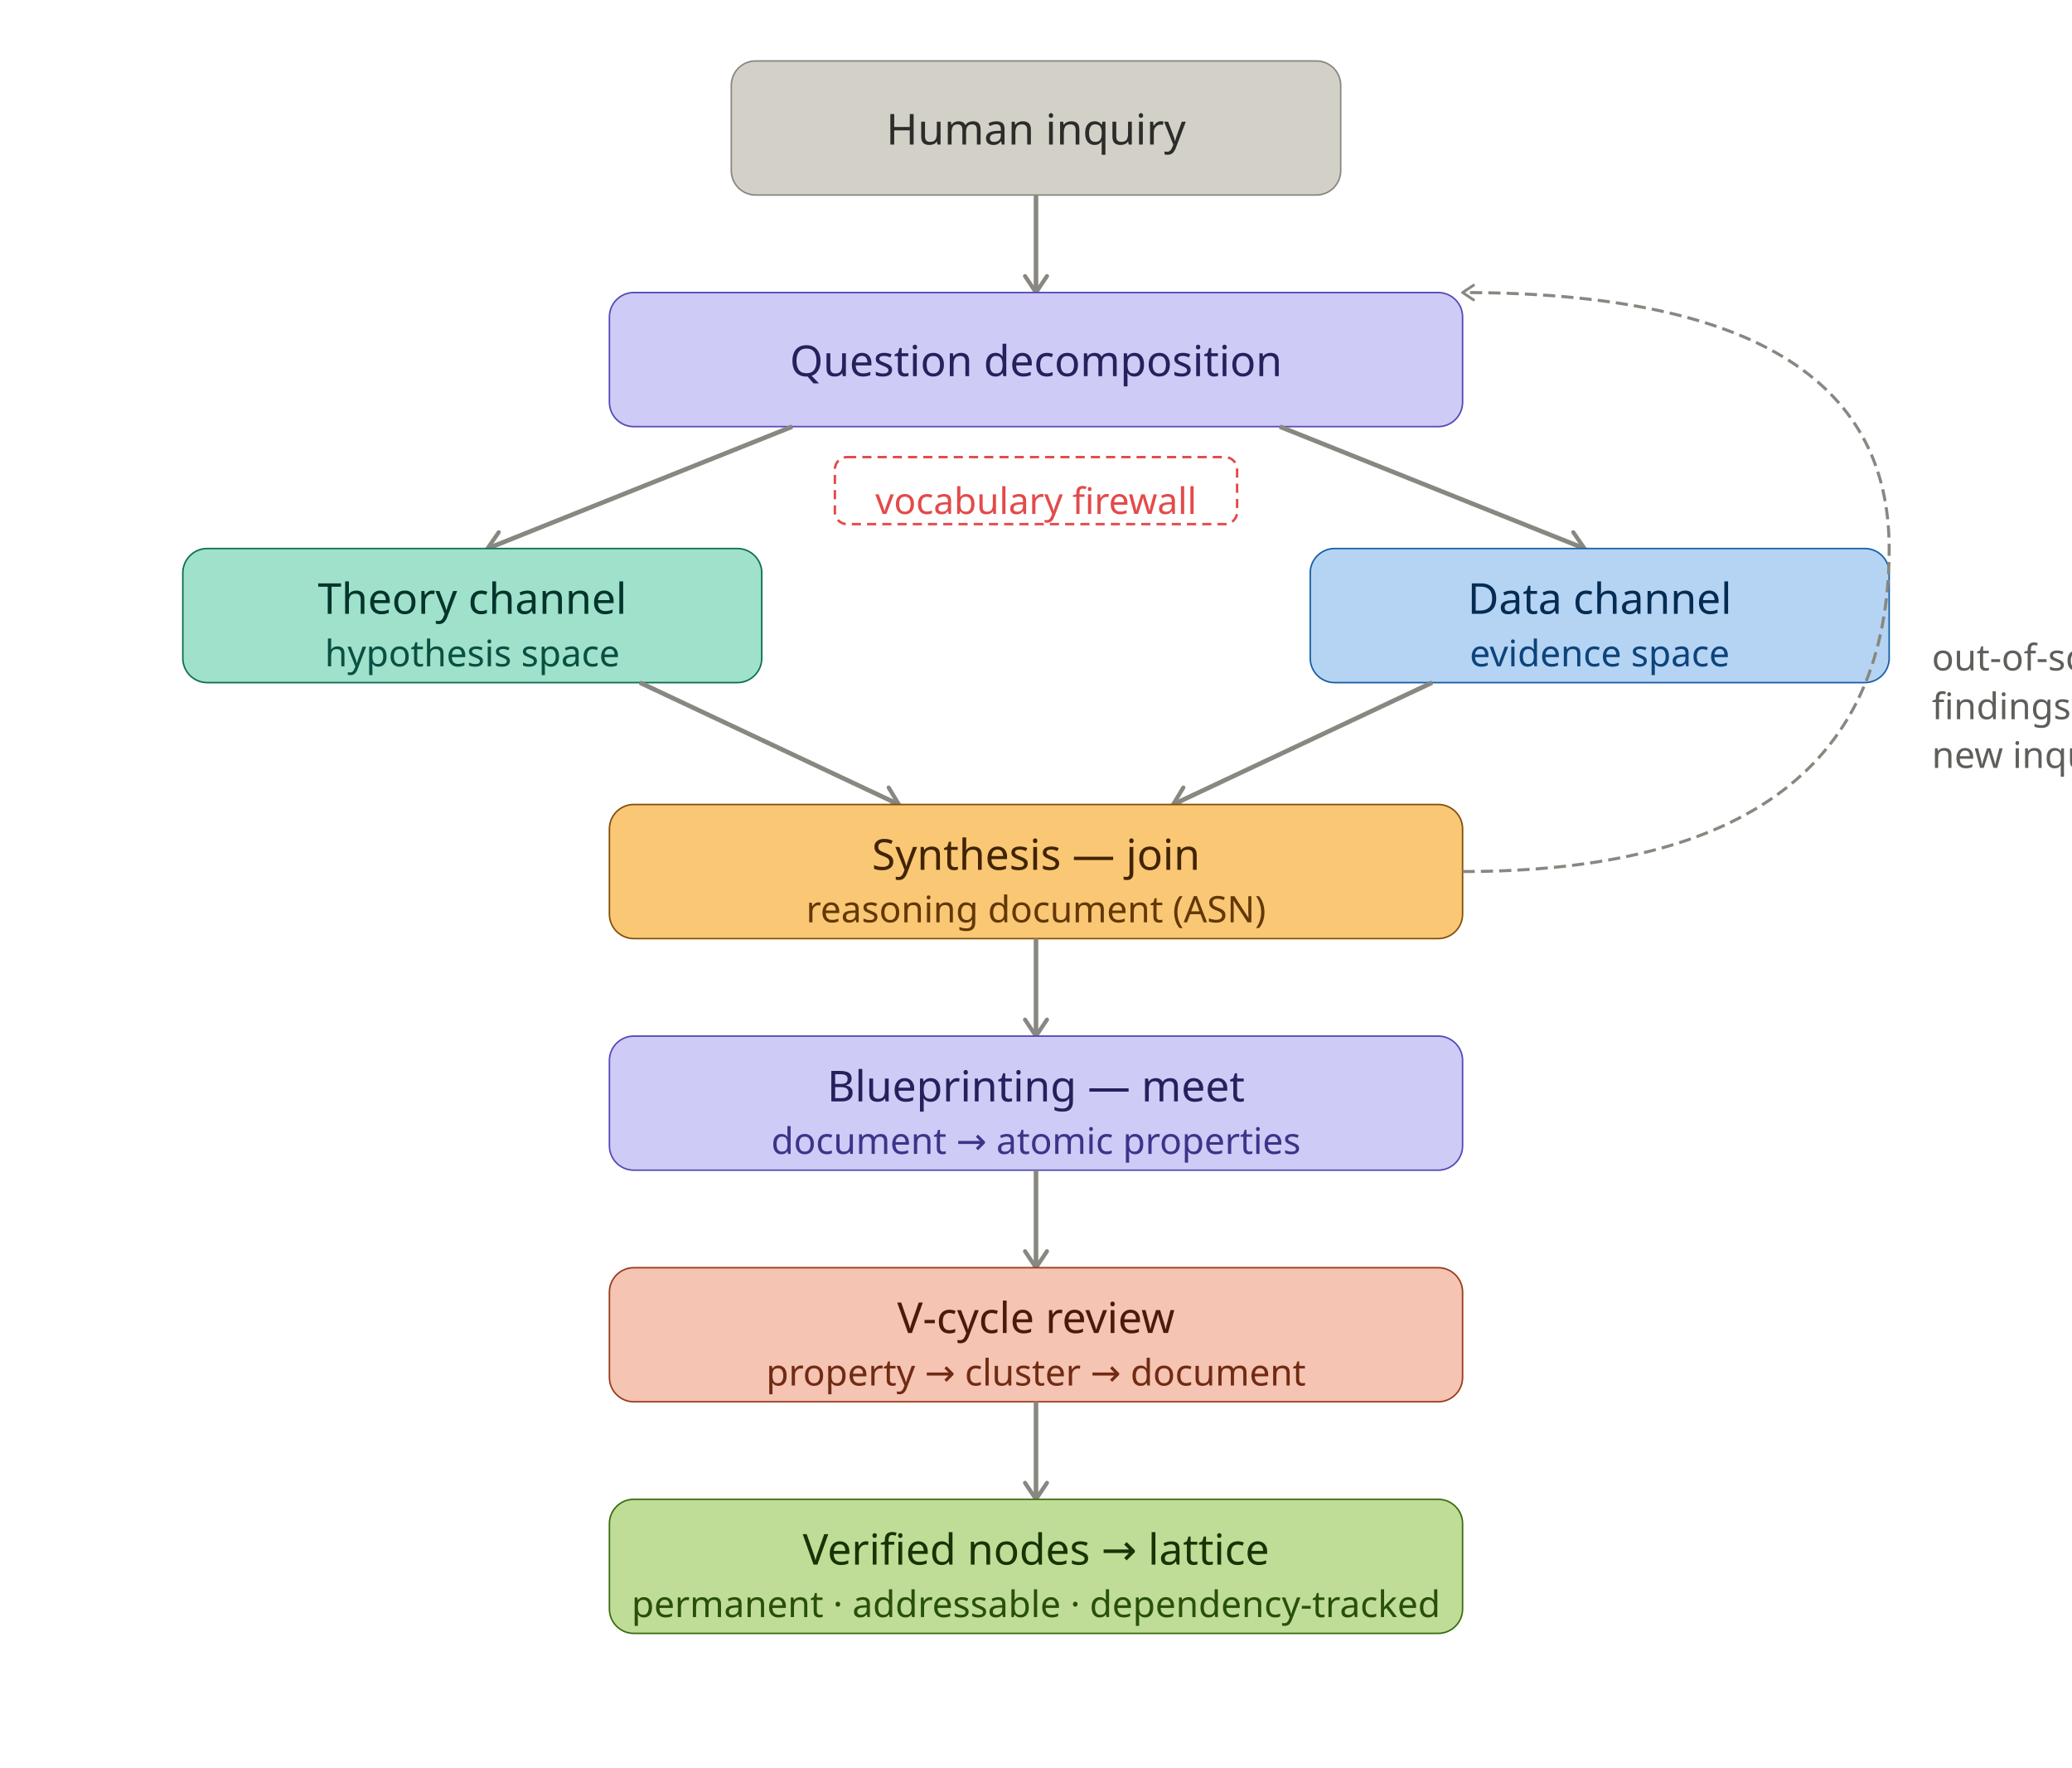
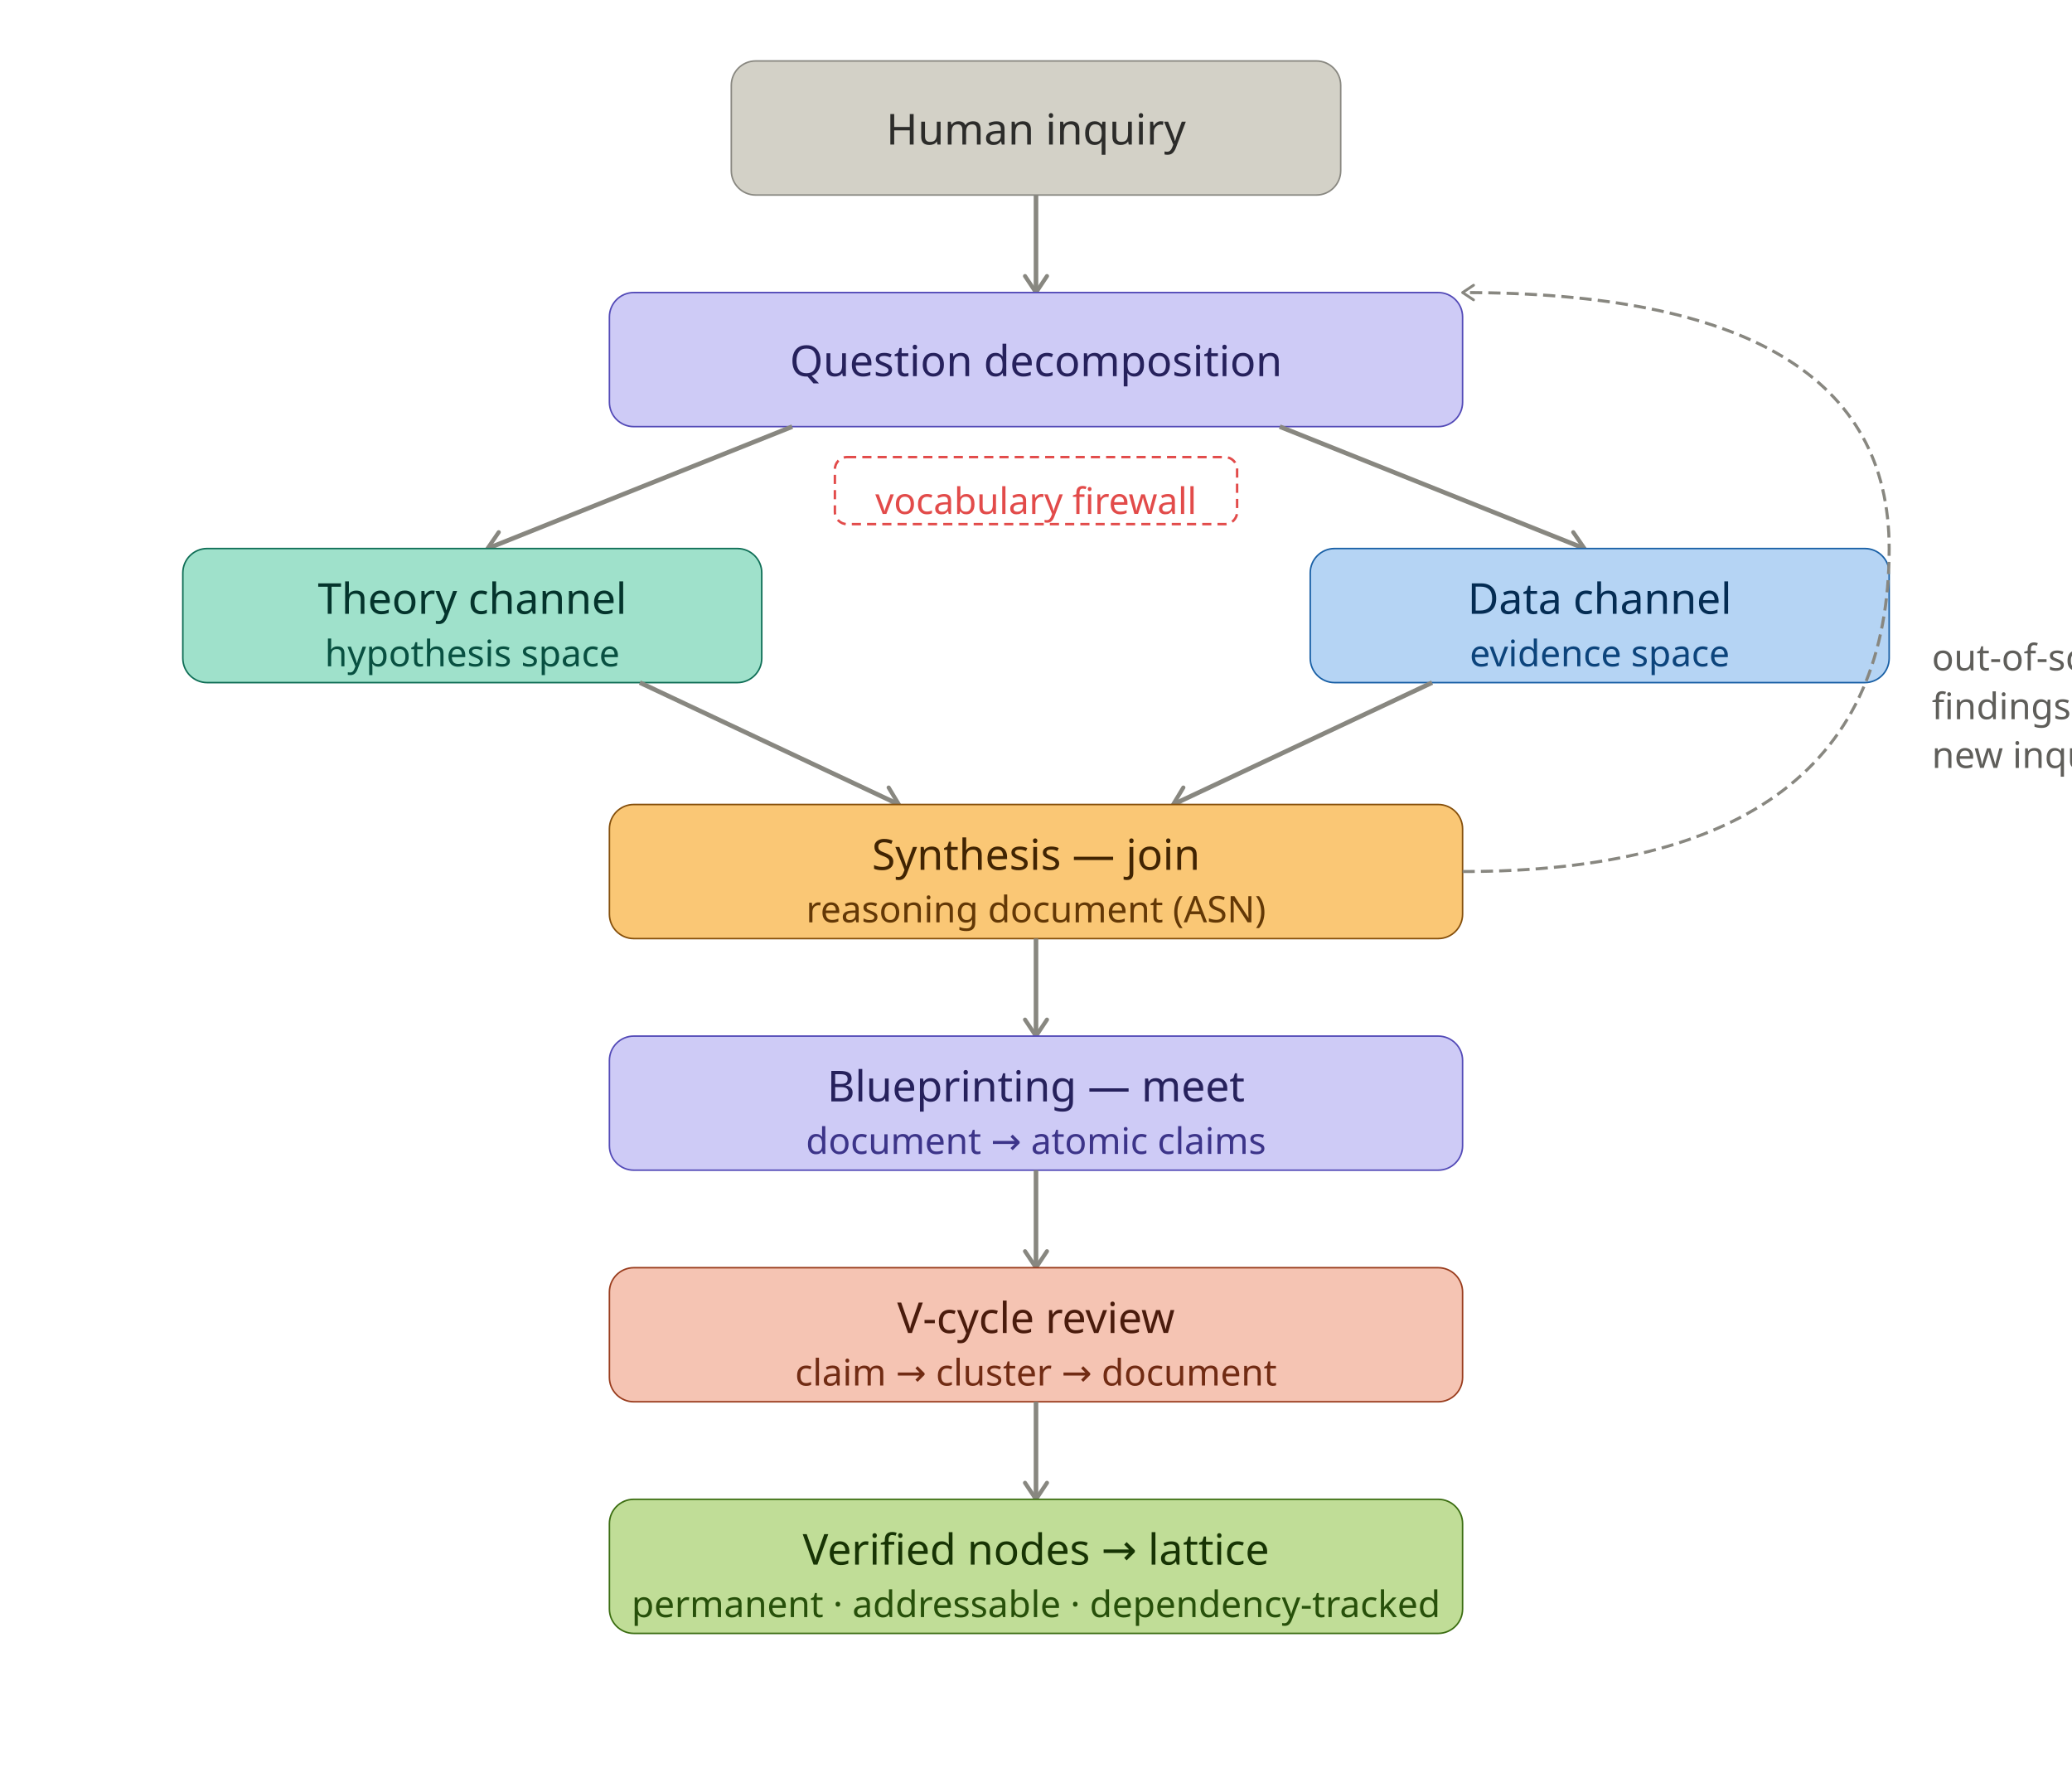
<svg xmlns="http://www.w3.org/2000/svg" width="100%" viewBox="0 0 680 580">
  <defs>
    <marker id="arrow" viewBox="0 0 10 10" refX="8" refY="5" markerWidth="6" markerHeight="6" orient="auto-start-reverse">
      <path d="M2 1L8 5L2 9" fill="none" stroke="#888780" stroke-width="1.5" stroke-linecap="round" stroke-linejoin="round" />
    </marker>
    <marker id="arrow-gray" viewBox="0 0 10 10" refX="8" refY="5" markerWidth="6" markerHeight="6" orient="auto-start-reverse">
      <path d="M2 1L8 5L2 9" fill="none" stroke="#888780" stroke-width="1.5" stroke-linecap="round" stroke-linejoin="round" />
    </marker>
  </defs>
  <rect x="240" y="20" width="200" height="44" rx="8" fill="#D3D1C7" stroke="#888780" stroke-width="0.5" />
  <text font-family="sans-serif" font-size="14" font-weight="500" fill="#2C2C2A" x="340" y="42" text-anchor="middle" dominant-baseline="central">Human inquiry</text>
  <line x1="340" y1="64" x2="340" y2="96" stroke="#888780" stroke-width="1.5" marker-end="url(#arrow)" />
  <rect x="200" y="96" width="280" height="44" rx="8" fill="#CECBF6" stroke="#534AB7" stroke-width="0.5" />
  <text font-family="sans-serif" font-size="14" font-weight="500" fill="#26215C" x="340" y="118" text-anchor="middle" dominant-baseline="central">Question decomposition</text>
  <line x1="260" y1="140" x2="160" y2="180" stroke="#888780" stroke-width="1.5" marker-end="url(#arrow)" />
  <line x1="420" y1="140" x2="520" y2="180" stroke="#888780" stroke-width="1.5" marker-end="url(#arrow)" />
  <rect x="274" y="150" width="132" height="22" rx="4" fill="none" stroke="#E24B4A" stroke-width="0.8" stroke-dasharray="3 2" />
  <text font-family="sans-serif" font-size="12" fill="#E24B4A" x="340" y="164" text-anchor="middle" dominant-baseline="central">vocabulary firewall</text>
  <rect x="60" y="180" width="190" height="44" rx="8" fill="#9FE1CB" stroke="#0F6E56" stroke-width="0.5" />
  <text font-family="sans-serif" font-size="14" font-weight="500" fill="#04342C" x="155" y="196" text-anchor="middle" dominant-baseline="central">Theory channel</text>
  <text font-family="sans-serif" font-size="12" fill="#085041" x="155" y="214" text-anchor="middle" dominant-baseline="central">hypothesis space</text>
  <rect x="430" y="180" width="190" height="44" rx="8" fill="#B5D4F4" stroke="#185FA5" stroke-width="0.5" />
  <text font-family="sans-serif" font-size="14" font-weight="500" fill="#042C53" x="525" y="196" text-anchor="middle" dominant-baseline="central">Data channel</text>
  <text font-family="sans-serif" font-size="12" fill="#0C447C" x="525" y="214" text-anchor="middle" dominant-baseline="central">evidence space</text>
  <line x1="210" y1="224" x2="295" y2="264" stroke="#888780" stroke-width="1.5" marker-end="url(#arrow)" />
  <line x1="470" y1="224" x2="385" y2="264" stroke="#888780" stroke-width="1.5" marker-end="url(#arrow)" />
  <rect x="200" y="264" width="280" height="44" rx="8" fill="#FAC775" stroke="#854F0B" stroke-width="0.5" />
  <text font-family="sans-serif" font-size="14" font-weight="500" fill="#412402" x="340" y="280" text-anchor="middle" dominant-baseline="central">Synthesis — join</text>
  <text font-family="sans-serif" font-size="12" fill="#633806" x="340" y="298" text-anchor="middle" dominant-baseline="central">reasoning document (ASN)</text>
  <path d="M 480 286 Q 620 286 620 180 Q 620 96 480 96" fill="none" stroke="#888780" stroke-width="1" stroke-dasharray="4 2" marker-end="url(#arrow)" />
  <text font-family="sans-serif" font-size="12" fill="#5F5E5A" x="634" y="220" text-anchor="start">out-of-scope</text>
  <text font-family="sans-serif" font-size="12" fill="#5F5E5A" x="634" y="236" text-anchor="start">findings →</text>
  <text font-family="sans-serif" font-size="12" fill="#5F5E5A" x="634" y="252" text-anchor="start">new inquiry</text>
  <line x1="340" y1="308" x2="340" y2="340" stroke="#888780" stroke-width="1.5" marker-end="url(#arrow)" />
  <rect x="200" y="340" width="280" height="44" rx="8" fill="#CECBF6" stroke="#534AB7" stroke-width="0.5" />
  <text font-family="sans-serif" font-size="14" font-weight="500" fill="#26215C" x="340" y="356" text-anchor="middle" dominant-baseline="central">Blueprinting — meet</text>
-   <text font-family="sans-serif" font-size="12" fill="#3C3489" x="340" y="374" text-anchor="middle" dominant-baseline="central">document → atomic properties</text>
+   <text font-family="sans-serif" font-size="12" fill="#3C3489" x="340" y="374" text-anchor="middle" dominant-baseline="central">document → atomic claims</text>
  <line x1="340" y1="384" x2="340" y2="416" stroke="#888780" stroke-width="1.5" marker-end="url(#arrow)" />
  <rect x="200" y="416" width="280" height="44" rx="8" fill="#F5C4B3" stroke="#993C1D" stroke-width="0.5" />
  <text font-family="sans-serif" font-size="14" font-weight="500" fill="#4A1B0C" x="340" y="432" text-anchor="middle" dominant-baseline="central">V-cycle review</text>
-   <text font-family="sans-serif" font-size="12" fill="#712B13" x="340" y="450" text-anchor="middle" dominant-baseline="central">property → cluster → document</text>
+   <text font-family="sans-serif" font-size="12" fill="#712B13" x="340" y="450" text-anchor="middle" dominant-baseline="central">claim → cluster → document</text>
  <line x1="340" y1="460" x2="340" y2="492" stroke="#888780" stroke-width="1.5" marker-end="url(#arrow)" />
  <rect x="200" y="492" width="280" height="44" rx="8" fill="#C0DD97" stroke="#3B6D11" stroke-width="0.5" />
  <text font-family="sans-serif" font-size="14" font-weight="500" fill="#173404" x="340" y="508" text-anchor="middle" dominant-baseline="central">Verified nodes → lattice</text>
  <text font-family="sans-serif" font-size="12" fill="#27500A" x="340" y="526" text-anchor="middle" dominant-baseline="central">permanent · addressable · dependency-tracked</text>
</svg>
